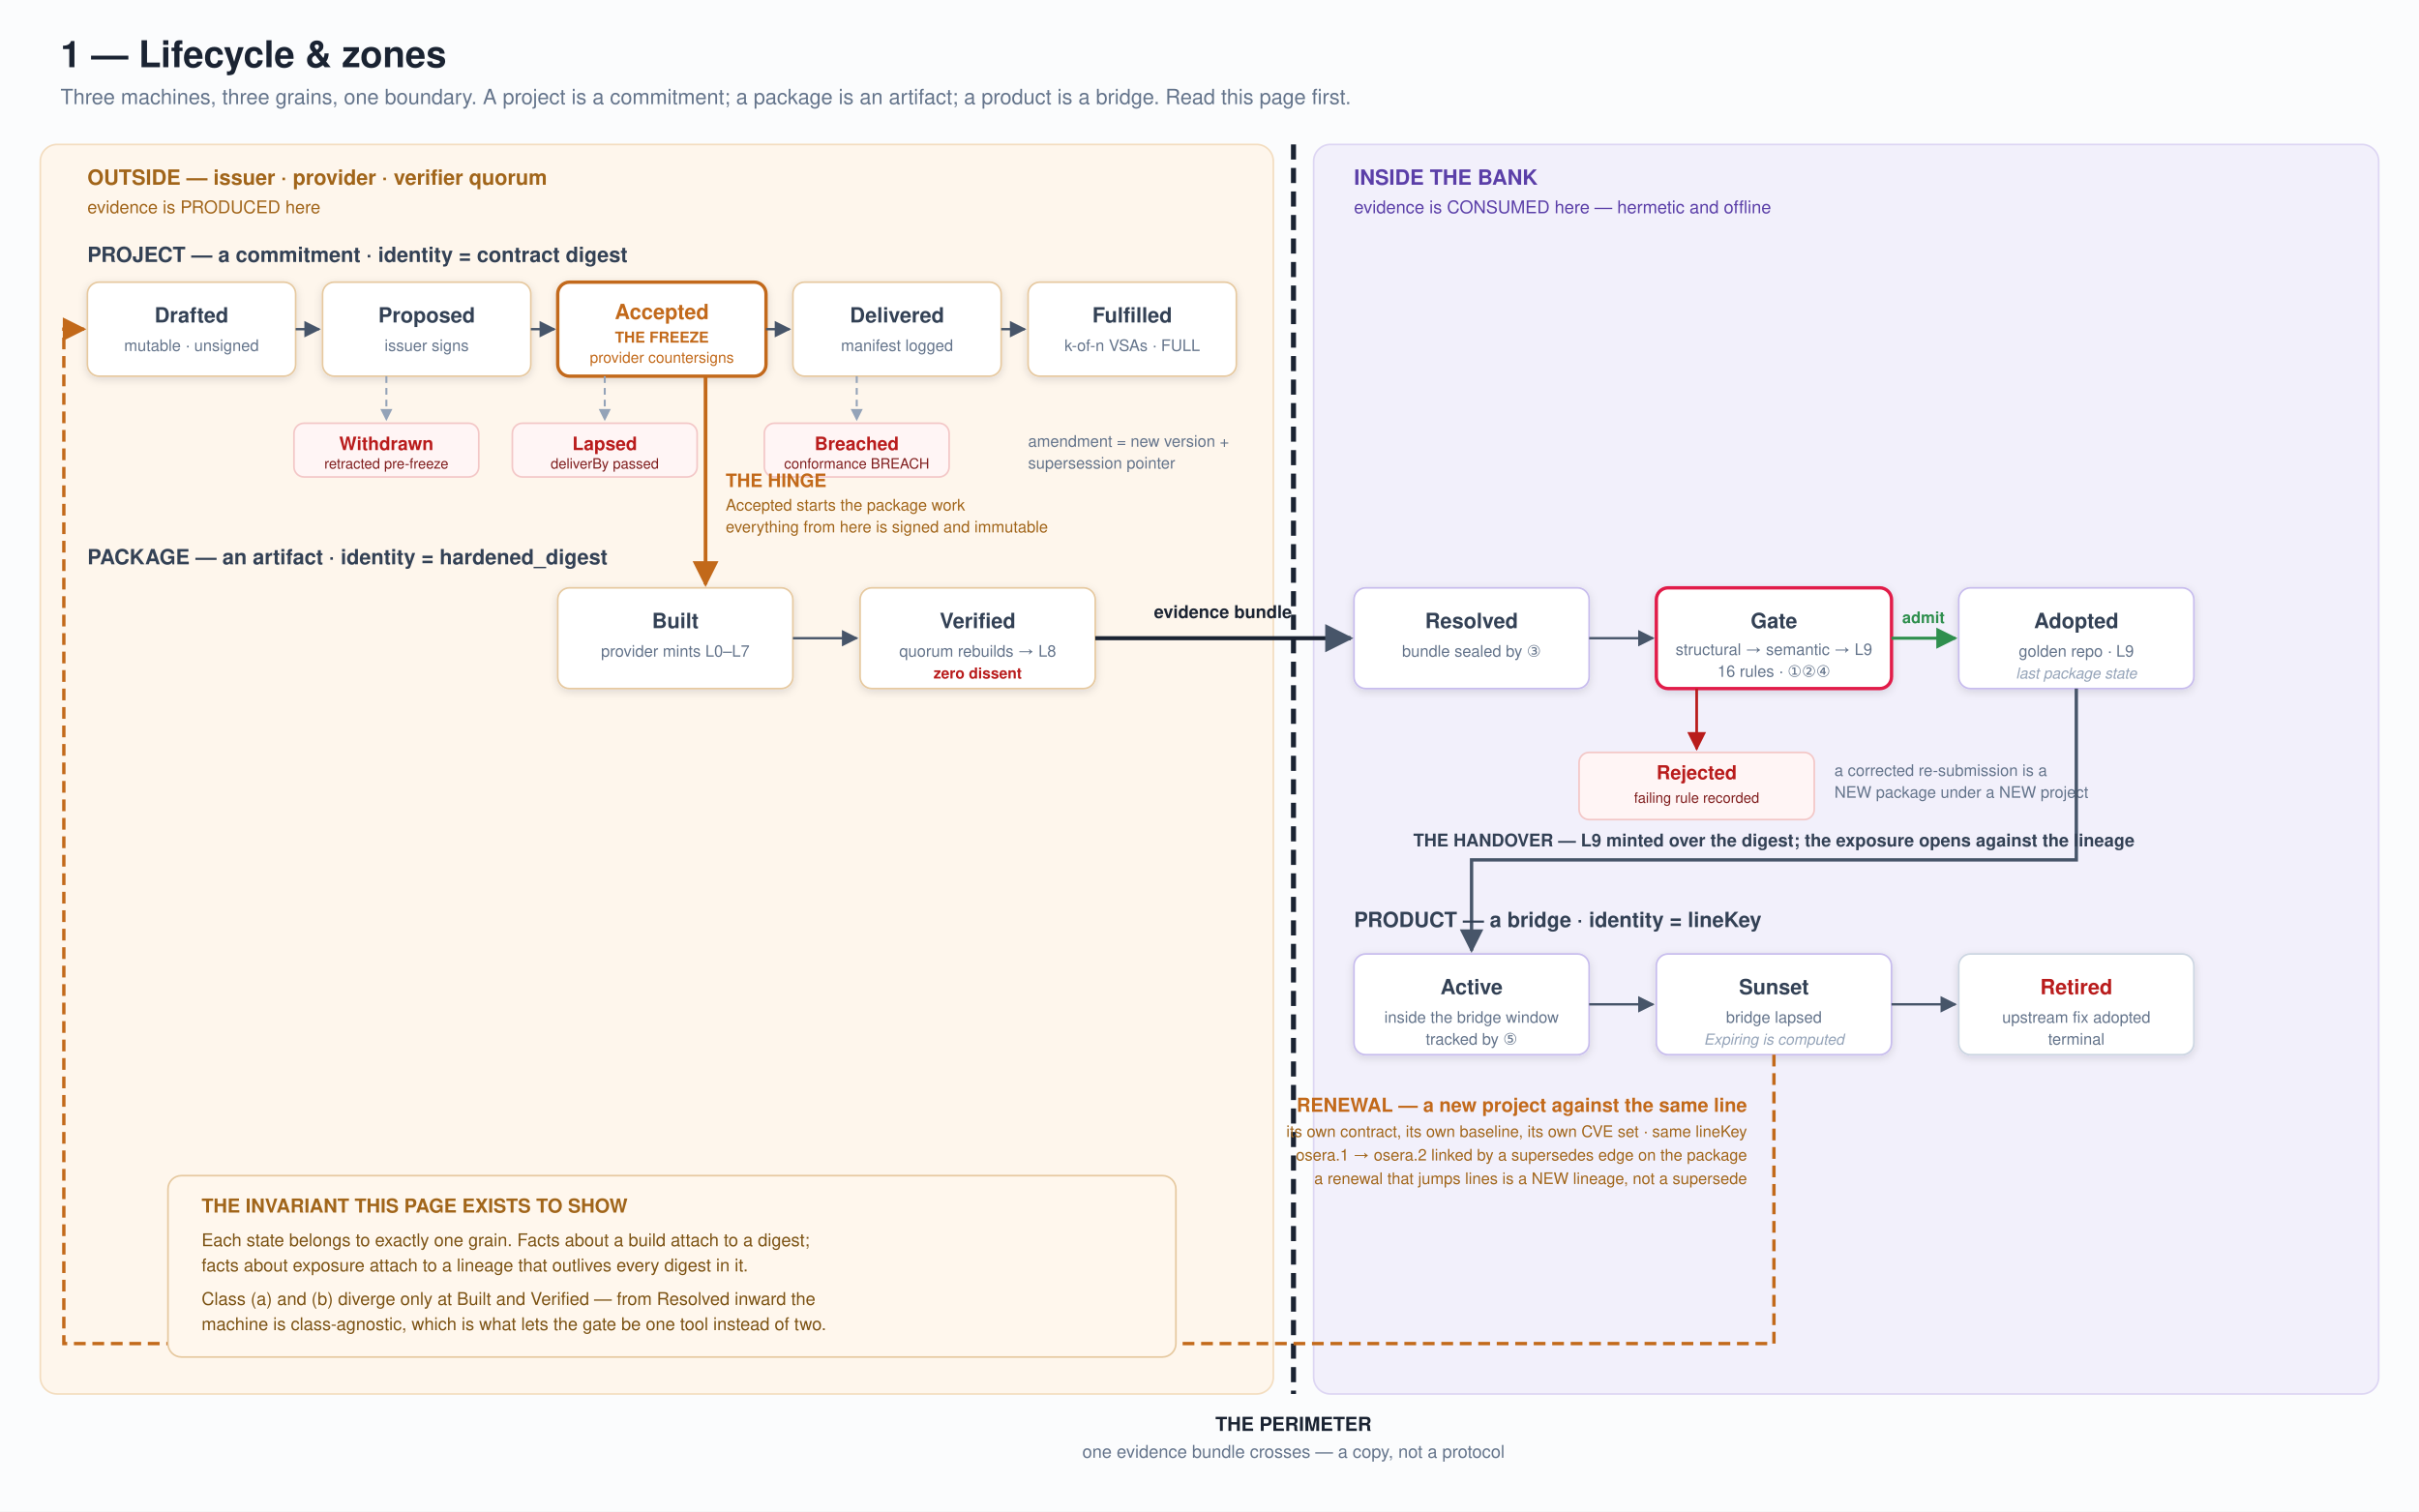
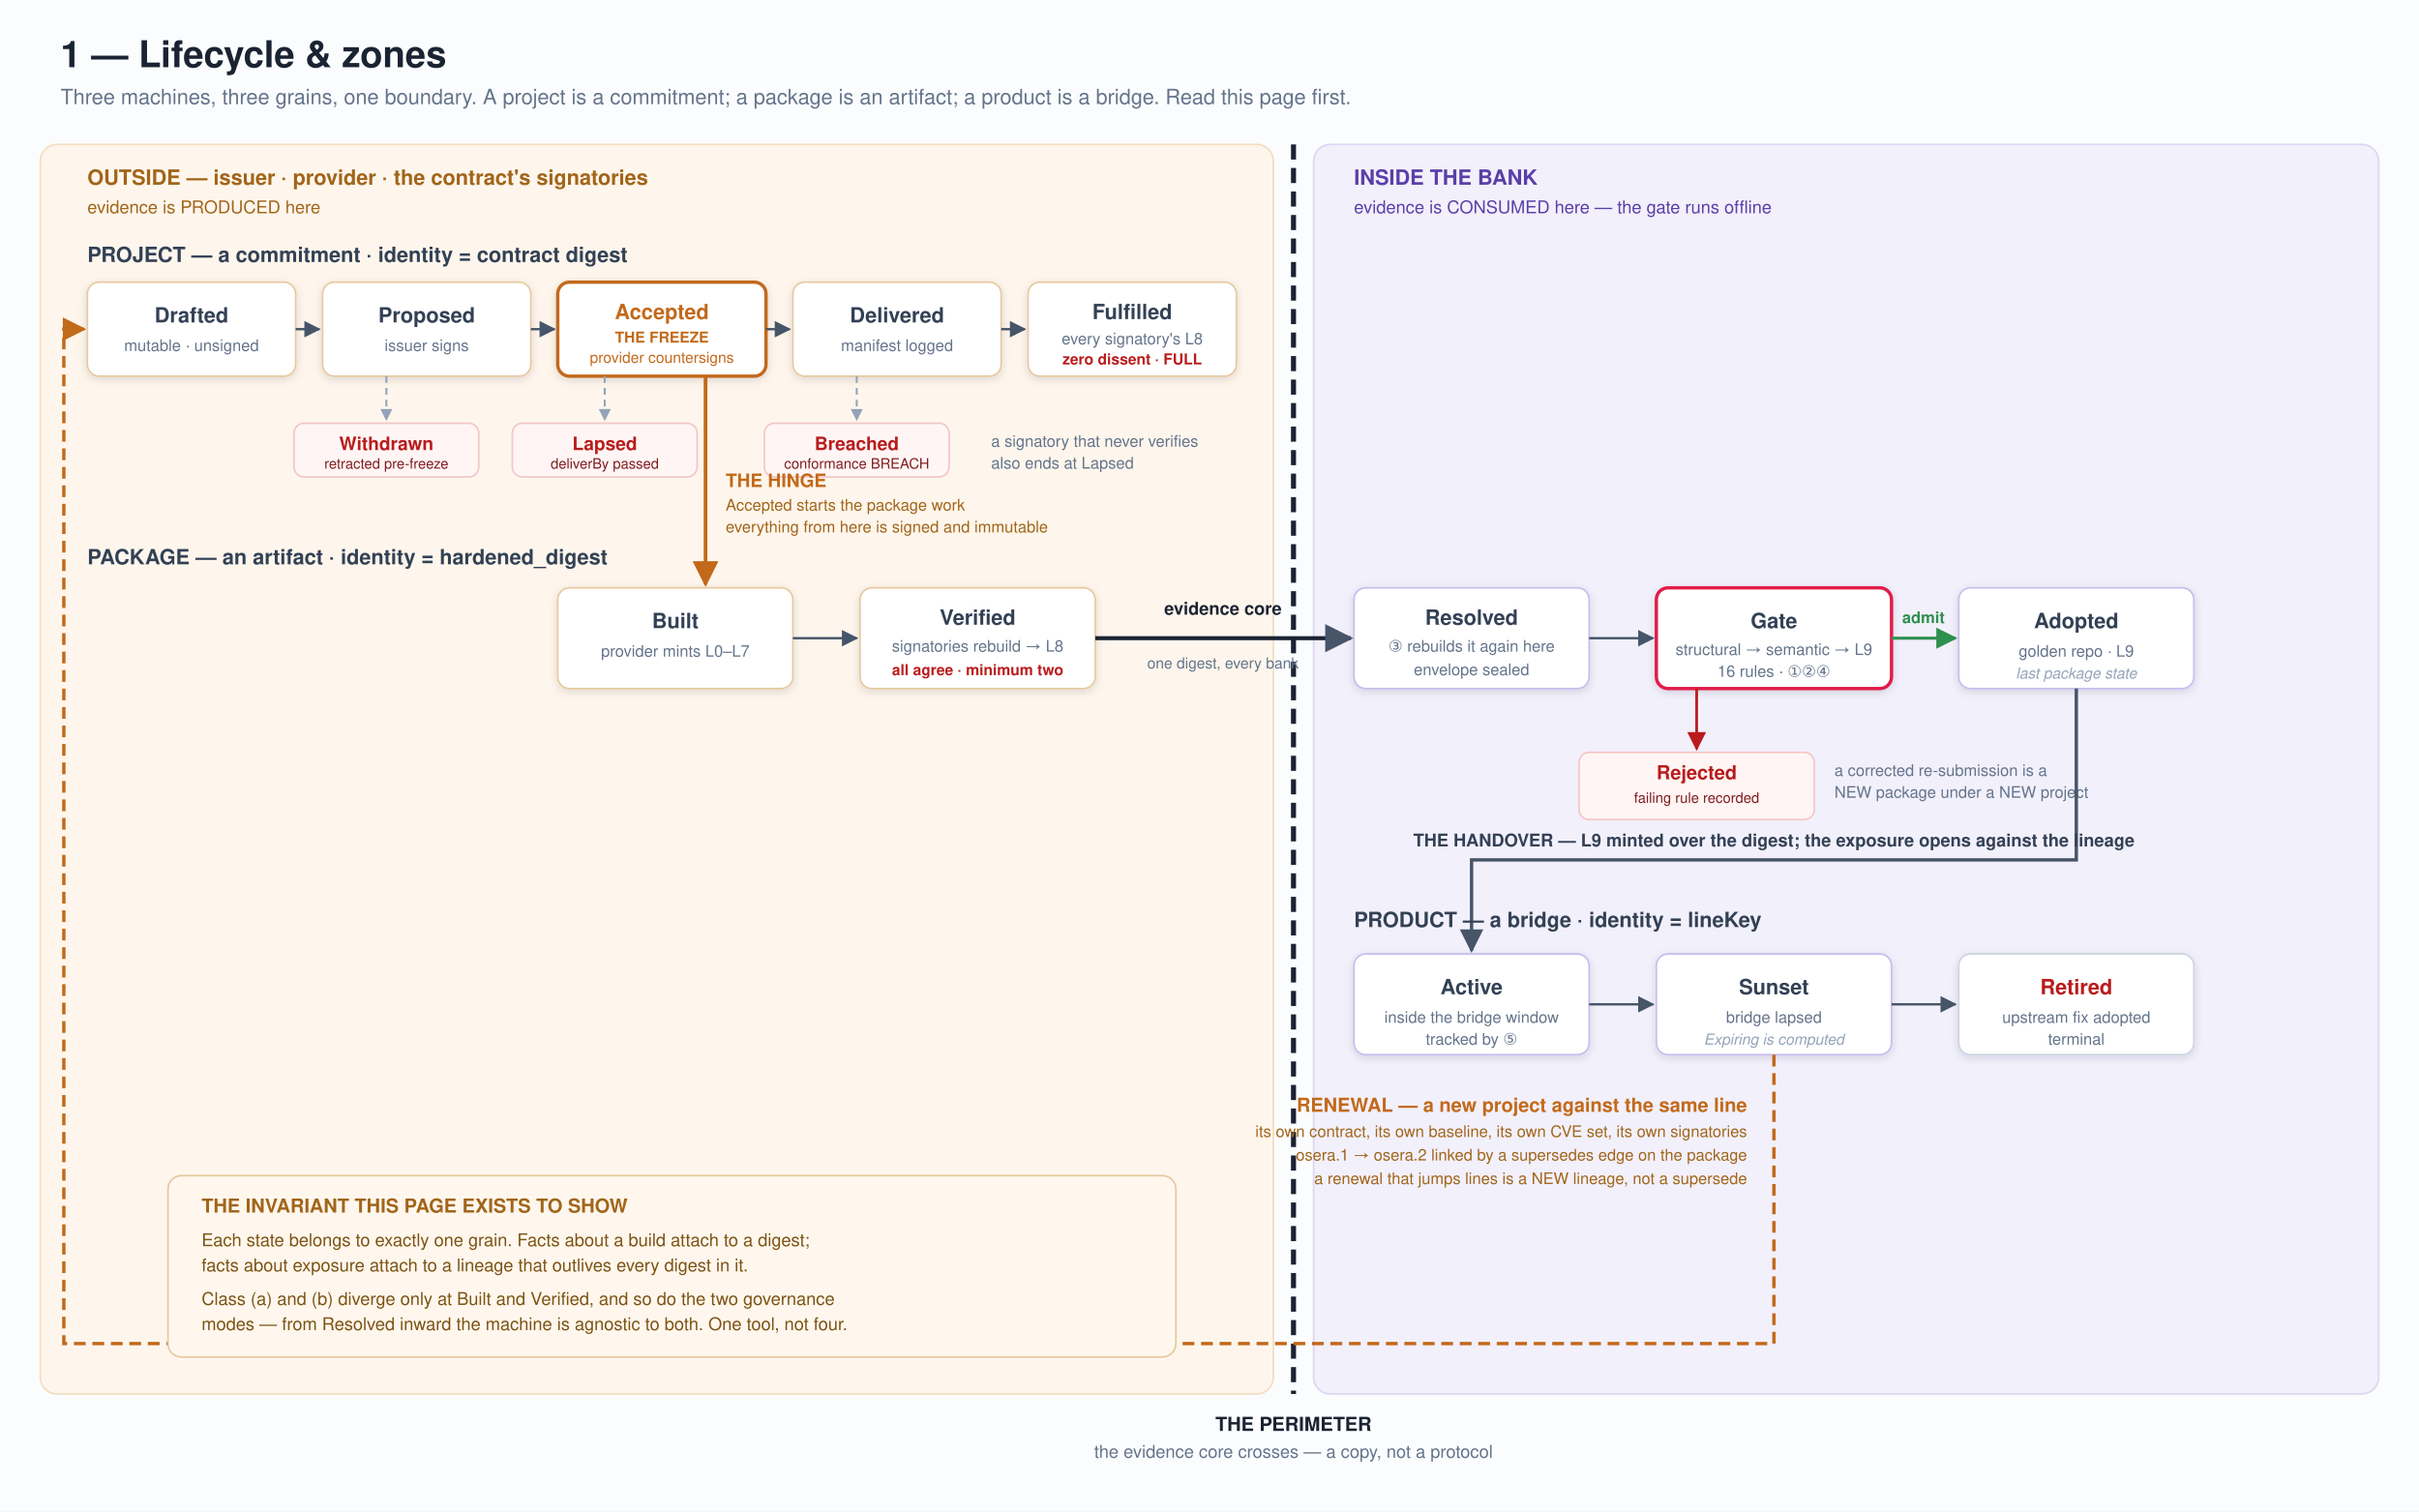
<svg xmlns="http://www.w3.org/2000/svg" viewBox="0 0 1440 900" font-family="Helvetica, Arial, sans-serif">
  <defs>
    <marker id="a" viewBox="0 0 10 10" refX="9" refY="5" markerWidth="7" markerHeight="7" orient="auto-start-reverse">
      <path d="M0,0 L10,5 L0,10 z" fill="#475569" />
    </marker>
    <marker id="ar" viewBox="0 0 10 10" refX="9" refY="5" markerWidth="7" markerHeight="7" orient="auto-start-reverse">
      <path d="M0,0 L10,5 L0,10 z" fill="#b91c1c" />
    </marker>
    <marker id="ag" viewBox="0 0 10 10" refX="9" refY="5" markerWidth="7" markerHeight="7" orient="auto-start-reverse">
      <path d="M0,0 L10,5 L0,10 z" fill="#2f8f4e" />
    </marker>
    <marker id="ao" viewBox="0 0 10 10" refX="9" refY="5" markerWidth="7" markerHeight="7" orient="auto-start-reverse">
      <path d="M0,0 L10,5 L0,10 z" fill="#c2691a" />
    </marker>
    <marker id="ad" viewBox="0 0 10 10" refX="9" refY="5" markerWidth="6" markerHeight="6" orient="auto-start-reverse">
      <path d="M0,0 L10,5 L0,10 z" fill="#94a3b8" />
    </marker>
    <filter id="s" x="-20%" y="-20%" width="140%" height="140%">
      <feDropShadow dx="0" dy="1.5" stdDeviation="2.5" flood-color="#1a2332" flood-opacity="0.13" />
    </filter>
  </defs>
  <rect width="1440" height="900" fill="#fbfcfd" />
  <text x="36" y="40" font-size="22" font-weight="700" fill="#1a2332">1 — Lifecycle &amp; zones</text>
  <text x="36" y="62" font-size="12.5" fill="#64748b">Three machines, three grains, one boundary. A project is a commitment; a package is an artifact; a product is a bridge. Read this page first.</text>
  <rect x="24" y="86" width="734" height="744" rx="10" fill="#fef6ec" stroke="#f3ddc0" />
-   <text x="52" y="110" font-size="12.5" font-weight="700" fill="#a1651a">OUTSIDE — issuer · provider · verifier quorum</text>
+   <text x="52" y="110" font-size="12.5" font-weight="700" fill="#a1651a">OUTSIDE — issuer · provider · the contract's signatories</text>
  <text x="52" y="127" font-size="10.5" fill="#a1651a">evidence is PRODUCED here</text>
  <rect x="782" y="86" width="634" height="744" rx="10" fill="#f2f0fb" stroke="#ddd6f3" />
  <text x="806" y="110" font-size="12.5" font-weight="700" fill="#5b3fa8">INSIDE THE BANK</text>
-   <text x="806" y="127" font-size="10.5" fill="#5b3fa8">evidence is CONSUMED here — hermetic and offline</text>
+   <text x="806" y="127" font-size="10.5" fill="#5b3fa8">evidence is CONSUMED here — the gate runs offline</text>
  <line x1="770" y1="86" x2="770" y2="830" stroke="#1a2332" stroke-width="3" stroke-dasharray="9 5" />
  <text x="770" y="852" font-size="11.5" font-weight="700" fill="#1a2332" text-anchor="middle">THE PERIMETER</text>
-   <text x="770" y="868" font-size="10.5" fill="#64748b" text-anchor="middle">one evidence bundle crosses — a copy, not a protocol</text>
+   <text x="770" y="868" font-size="10.5" fill="#64748b" text-anchor="middle">the evidence core crosses — a copy, not a protocol</text>
  <text x="52" y="156" font-size="12.5" font-weight="700" fill="#334155">PROJECT — a commitment · identity = contract digest</text>
  <g filter="url(#s)">
    <rect x="52" y="168" width="124" height="56" rx="7" fill="#fff" stroke="#e6c9a0" />
    <rect x="192" y="168" width="124" height="56" rx="7" fill="#fff" stroke="#e6c9a0" />
    <rect x="332" y="168" width="124" height="56" rx="7" fill="#fff" stroke="#c2691a" stroke-width="2" />
    <rect x="472" y="168" width="124" height="56" rx="7" fill="#fff" stroke="#e6c9a0" />
    <rect x="612" y="168" width="124" height="56" rx="7" fill="#fff" stroke="#e6c9a0" />
  </g>
  <text x="114" y="192" font-size="12.5" font-weight="600" fill="#334155" text-anchor="middle">Drafted</text>
  <text x="114" y="209" font-size="9.5" fill="#64748b" text-anchor="middle">mutable · unsigned</text>
  <text x="254" y="192" font-size="12.5" font-weight="600" fill="#334155" text-anchor="middle">Proposed</text>
  <text x="254" y="209" font-size="9.5" fill="#64748b" text-anchor="middle">issuer signs</text>
  <text x="394" y="190" font-size="12.5" font-weight="700" fill="#c2691a" text-anchor="middle">Accepted</text>
  <text x="394" y="204" font-size="9" font-weight="700" fill="#c2691a" text-anchor="middle">THE FREEZE</text>
  <text x="394" y="216" font-size="9" fill="#c2691a" text-anchor="middle">provider countersigns</text>
  <text x="534" y="192" font-size="12.5" font-weight="600" fill="#334155" text-anchor="middle">Delivered</text>
  <text x="534" y="209" font-size="9.5" fill="#64748b" text-anchor="middle">manifest logged</text>
-   <text x="674" y="192" font-size="12.5" font-weight="600" fill="#334155" text-anchor="middle">Fulfilled</text>
-   <text x="674" y="209" font-size="9.5" fill="#64748b" text-anchor="middle">k-of-n VSAs · FULL</text>
+   <text x="674" y="190" font-size="12.5" font-weight="600" fill="#334155" text-anchor="middle">Fulfilled</text>
+   <text x="674" y="205" font-size="9.5" fill="#64748b" text-anchor="middle">every signatory's L8</text>
+   <text x="674" y="217" font-size="9" font-weight="700" fill="#b91c1c" text-anchor="middle">zero dissent · FULL</text>
  <g stroke="#475569" stroke-width="1.4" fill="none" marker-end="url(#a)">
    <line x1="176" y1="196" x2="190" y2="196" />
    <line x1="316" y1="196" x2="330" y2="196" />
    <line x1="456" y1="196" x2="470" y2="196" />
    <line x1="596" y1="196" x2="610" y2="196" />
  </g>
  <g stroke="#94a3b8" stroke-width="1.2" fill="none" stroke-dasharray="4 3" marker-end="url(#ad)">
    <line x1="230" y1="224" x2="230" y2="250" />
    <line x1="360" y1="224" x2="360" y2="250" />
    <line x1="510" y1="224" x2="510" y2="250" />
  </g>
  <rect x="175" y="252" width="110" height="32" rx="6" fill="#fff5f5" stroke="#f3c7c7" />
  <rect x="305" y="252" width="110" height="32" rx="6" fill="#fff5f5" stroke="#f3c7c7" />
  <rect x="455" y="252" width="110" height="32" rx="6" fill="#fff5f5" stroke="#f3c7c7" />
  <text x="230" y="268" font-size="11" font-weight="700" fill="#b91c1c" text-anchor="middle">Withdrawn</text>
  <text x="230" y="279" font-size="8.5" fill="#7f1d1d" text-anchor="middle">retracted pre-freeze</text>
  <text x="360" y="268" font-size="11" font-weight="700" fill="#b91c1c" text-anchor="middle">Lapsed</text>
  <text x="360" y="279" font-size="8.5" fill="#7f1d1d" text-anchor="middle">deliverBy passed</text>
  <text x="510" y="268" font-size="11" font-weight="700" fill="#b91c1c" text-anchor="middle">Breached</text>
  <text x="510" y="279" font-size="8.5" fill="#7f1d1d" text-anchor="middle">conformance BREACH</text>
-   <text x="612" y="266" font-size="9.5" fill="#64748b">amendment = new version +</text>
-   <text x="612" y="279" font-size="9.5" fill="#64748b">supersession pointer</text>
+   <text x="590" y="266" font-size="9.5" fill="#64748b">a signatory that never verifies</text>
+   <text x="590" y="279" font-size="9.5" fill="#64748b">also ends at Lapsed</text>
  <text x="52" y="336" font-size="12.5" font-weight="700" fill="#334155">PACKAGE — an artifact · identity = hardened_digest</text>
  <g filter="url(#s)">
    <rect x="332" y="350" width="140" height="60" rx="7" fill="#fff" stroke="#e6c9a0" />
    <rect x="512" y="350" width="140" height="60" rx="7" fill="#fff" stroke="#e6c9a0" />
    <rect x="806" y="350" width="140" height="60" rx="7" fill="#fff" stroke="#c7bced" />
    <rect x="986" y="350" width="140" height="60" rx="7" fill="#fff" stroke="#e11d48" stroke-width="2" />
    <rect x="1166" y="350" width="140" height="60" rx="7" fill="#fff" stroke="#c7bced" />
  </g>
  <text x="402" y="374" font-size="12.5" font-weight="600" fill="#334155" text-anchor="middle">Built</text>
  <text x="402" y="391" font-size="9.5" fill="#64748b" text-anchor="middle">provider mints L0–L7</text>
-   <text x="582" y="374" font-size="12.5" font-weight="600" fill="#334155" text-anchor="middle">Verified</text>
-   <text x="582" y="391" font-size="9.5" fill="#64748b" text-anchor="middle">quorum rebuilds → L8</text>
-   <text x="582" y="404" font-size="9" font-weight="700" fill="#b91c1c" text-anchor="middle">zero dissent</text>
-   <text x="876" y="374" font-size="12.5" font-weight="600" fill="#334155" text-anchor="middle">Resolved</text>
-   <text x="876" y="391" font-size="9.5" fill="#64748b" text-anchor="middle">bundle sealed by ③</text>
+   <text x="582" y="372" font-size="12.5" font-weight="600" fill="#334155" text-anchor="middle">Verified</text>
+   <text x="582" y="388" font-size="9.5" fill="#64748b" text-anchor="middle">signatories rebuild → L8</text>
+   <text x="582" y="402" font-size="9" font-weight="700" fill="#b91c1c" text-anchor="middle">all agree · minimum two</text>
+   <text x="876" y="372" font-size="12.5" font-weight="600" fill="#334155" text-anchor="middle">Resolved</text>
+   <text x="876" y="388" font-size="9.5" fill="#64748b" text-anchor="middle">③ rebuilds it again here</text>
+   <text x="876" y="402" font-size="9.5" fill="#64748b" text-anchor="middle">envelope sealed</text>
  <text x="1056" y="374" font-size="12.5" font-weight="700" fill="#334155" text-anchor="middle">Gate</text>
  <text x="1056" y="390" font-size="9.5" fill="#64748b" text-anchor="middle">structural → semantic → L9</text>
  <text x="1056" y="403" font-size="9.5" fill="#64748b" text-anchor="middle">16 rules · ①②④</text>
  <text x="1236" y="374" font-size="12.5" font-weight="600" fill="#334155" text-anchor="middle">Adopted</text>
  <text x="1236" y="391" font-size="9.5" fill="#64748b" text-anchor="middle">golden repo · L9</text>
  <text x="1236" y="404" font-size="9" font-style="italic" fill="#94a3b8" text-anchor="middle">last package state</text>
  <g stroke="#475569" stroke-width="1.4" fill="none" marker-end="url(#a)">
    <line x1="472" y1="380" x2="510" y2="380" />
    <line x1="946" y1="380" x2="984" y2="380" />
  </g>
  <g stroke="#2f8f4e" stroke-width="1.8" fill="none" marker-end="url(#ag)">
    <line x1="1126" y1="380" x2="1164" y2="380" />
  </g>
  <text x="1145" y="371" font-size="9.5" font-weight="700" fill="#2f8f4e" text-anchor="middle">admit</text>
  <g stroke="#1a2332" stroke-width="2.4" fill="none" marker-end="url(#a)">
    <line x1="652" y1="380" x2="804" y2="380" />
  </g>
-   <text x="728" y="368" font-size="10.5" font-weight="700" fill="#1a2332" text-anchor="middle">evidence bundle</text>
+   <text x="728" y="366" font-size="10.5" font-weight="700" fill="#1a2332" text-anchor="middle">evidence core</text>
+   <text x="728" y="398" font-size="9" fill="#64748b" text-anchor="middle">one digest, every bank</text>
  <g stroke="#c2691a" stroke-width="2.2" fill="none" marker-end="url(#ao)">
    <path d="M420 224 L420 348" />
  </g>
  <text x="432" y="290" font-size="11" font-weight="700" fill="#c2691a">THE HINGE</text>
  <text x="432" y="304" font-size="9.5" fill="#a1651a">Accepted starts the package work</text>
  <text x="432" y="317" font-size="9.5" fill="#a1651a">everything from here is signed and immutable</text>
  <g stroke="#b91c1c" stroke-width="1.6" fill="none" marker-end="url(#ar)">
    <line x1="1010" y1="410" x2="1010" y2="446" />
  </g>
  <rect x="940" y="448" width="140" height="40" rx="6" fill="#fff5f5" stroke="#f3c7c7" />
  <text x="1010" y="464" font-size="11.5" font-weight="700" fill="#b91c1c" text-anchor="middle">Rejected</text>
  <text x="1010" y="478" font-size="8.5" fill="#7f1d1d" text-anchor="middle">failing rule recorded</text>
  <text x="1092" y="462" font-size="9.5" fill="#64748b">a corrected re-submission is a</text>
  <text x="1092" y="475" font-size="9.5" fill="#64748b">NEW package under a NEW project</text>
  <g stroke="#475569" stroke-width="2" fill="none" marker-end="url(#a)">
    <path d="M1236 410 L1236 512 L876 512 L876 566" />
  </g>
  <text x="1056" y="504" font-size="10.5" font-weight="700" fill="#334155" text-anchor="middle">THE HANDOVER — L9 minted over the digest; the exposure opens against the lineage</text>
  <text x="806" y="552" font-size="12.5" font-weight="700" fill="#334155">PRODUCT — a bridge · identity = lineKey</text>
  <g filter="url(#s)">
    <rect x="806" y="568" width="140" height="60" rx="7" fill="#fff" stroke="#c7bced" />
    <rect x="986" y="568" width="140" height="60" rx="7" fill="#fff" stroke="#c7bced" />
    <rect x="1166" y="568" width="140" height="60" rx="7" fill="#fff" stroke="#cbd5e1" />
  </g>
  <text x="876" y="592" font-size="12.5" font-weight="600" fill="#334155" text-anchor="middle">Active</text>
  <text x="876" y="609" font-size="9.5" fill="#64748b" text-anchor="middle">inside the bridge window</text>
  <text x="876" y="622" font-size="9.5" fill="#64748b" text-anchor="middle">tracked by ⑤</text>
  <text x="1056" y="592" font-size="12.5" font-weight="600" fill="#334155" text-anchor="middle">Sunset</text>
  <text x="1056" y="609" font-size="9.5" fill="#64748b" text-anchor="middle">bridge lapsed</text>
  <text x="1056" y="622" font-size="9" font-style="italic" fill="#94a3b8" text-anchor="middle">Expiring is computed</text>
  <text x="1236" y="592" font-size="12.5" font-weight="700" fill="#b91c1c" text-anchor="middle">Retired</text>
  <text x="1236" y="609" font-size="9.5" fill="#64748b" text-anchor="middle">upstream fix adopted</text>
  <text x="1236" y="622" font-size="9.5" fill="#64748b" text-anchor="middle">terminal</text>
  <g stroke="#475569" stroke-width="1.4" fill="none" marker-end="url(#a)">
    <line x1="946" y1="598" x2="984" y2="598" />
    <line x1="1126" y1="598" x2="1164" y2="598" />
  </g>
  <g stroke="#c2691a" stroke-width="2" fill="none" stroke-dasharray="7 4" marker-end="url(#ao)">
    <path d="M1056 628 L1056 800 L38 800 L38 196 L50 196" />
  </g>
  <text x="1040" y="662" font-size="11.5" font-weight="700" fill="#c2691a" text-anchor="end">RENEWAL — a new project against the same line</text>
-   <text x="1040" y="677" font-size="9.5" fill="#a1651a" text-anchor="end">its own contract, its own baseline, its own CVE set · same lineKey</text>
+   <text x="1040" y="677" font-size="9.5" fill="#a1651a" text-anchor="end">its own contract, its own baseline, its own CVE set, its own signatories</text>
  <text x="1040" y="691" font-size="9.5" fill="#a1651a" text-anchor="end">osera.1 → osera.2 linked by a supersedes edge on the package</text>
  <text x="1040" y="705" font-size="9.5" fill="#a1651a" text-anchor="end">a renewal that jumps lines is a NEW lineage, not a supersede</text>
  <rect x="100" y="700" width="600" height="108" rx="8" fill="#fff7ed" stroke="#e6c9a0" />
  <text x="120" y="722" font-size="11.5" font-weight="700" fill="#a1651a">THE INVARIANT THIS PAGE EXISTS TO SHOW</text>
  <text x="120" y="742" font-size="10.5" fill="#7c5314">Each state belongs to exactly one grain. Facts about a build attach to a digest;</text>
  <text x="120" y="757" font-size="10.5" fill="#7c5314">facts about exposure attach to a lineage that outlives every digest in it.</text>
-   <text x="120" y="777" font-size="10.5" fill="#7c5314">Class (a) and (b) diverge only at Built and Verified — from Resolved inward the</text>
-   <text x="120" y="792" font-size="10.5" fill="#7c5314">machine is class-agnostic, which is what lets the gate be one tool instead of two.</text>
+   <text x="120" y="777" font-size="10.5" fill="#7c5314">Class (a) and (b) diverge only at Built and Verified, and so do the two governance</text>
+   <text x="120" y="792" font-size="10.5" fill="#7c5314">modes — from Resolved inward the machine is agnostic to both. One tool, not four.</text>
</svg>
